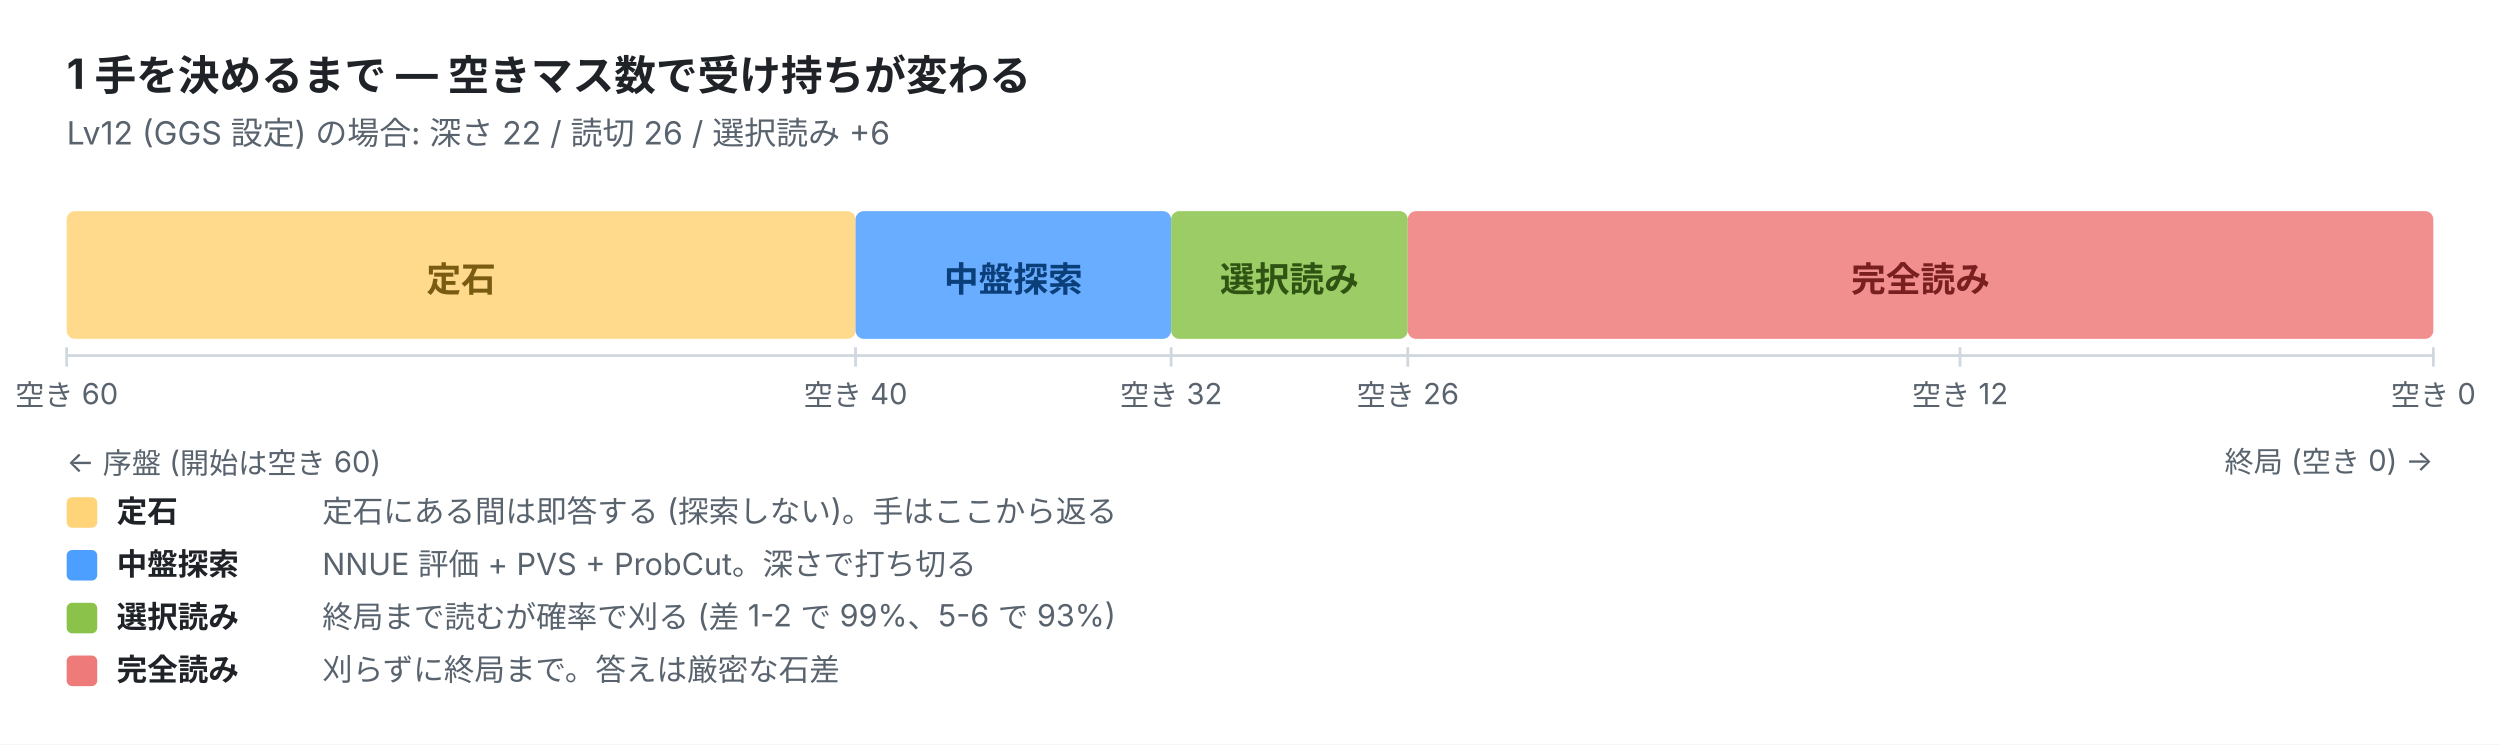
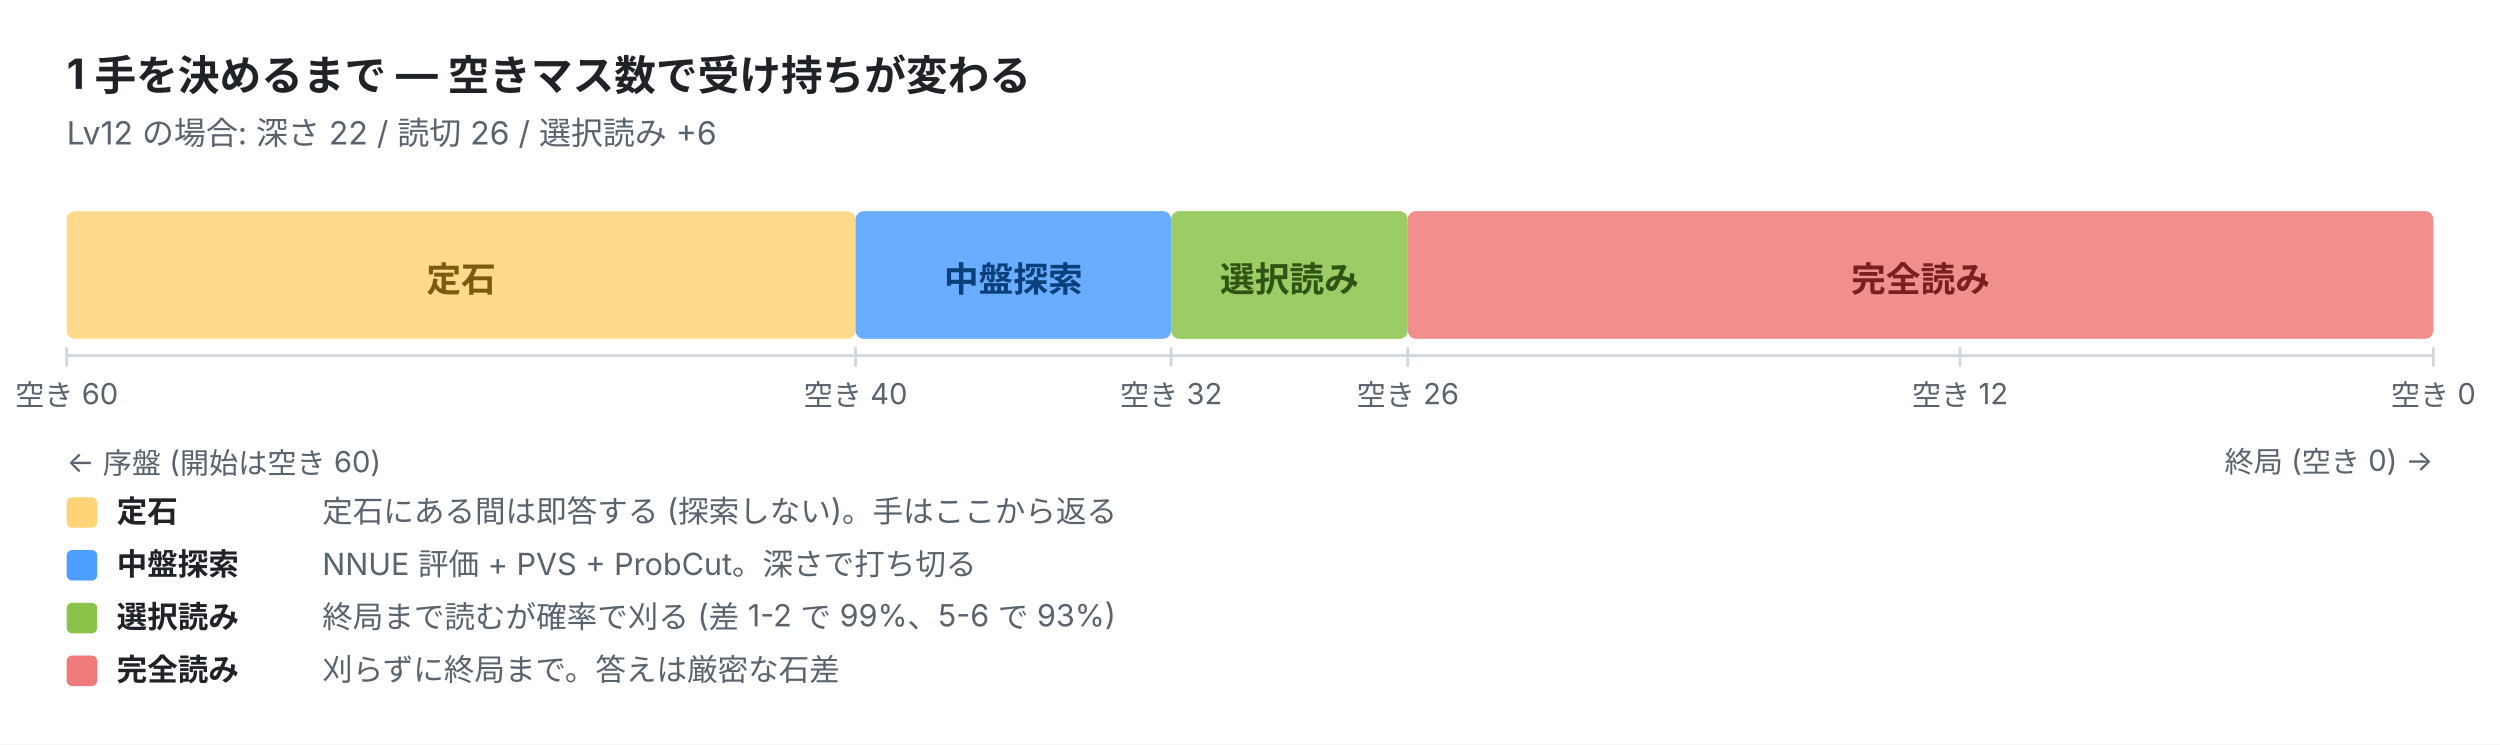
<svg xmlns="http://www.w3.org/2000/svg" width="900" height="268" viewBox="0 0 900 268" font-family="-apple-system, BlinkMacSystemFont, 'Hiragino Sans', sans-serif">
  <rect width="900" height="268" fill="#ffffff" />
  <text x="24" y="32" font-size="15" font-weight="700" fill="#1f2328">1 手を決めるまで — 空きマス数で受け持ちが変わる</text>
-   <text x="24" y="52" font-size="11.5" fill="#59636e">Lv12 (GGS 設定) の場合: 深さ 22 / 読切 26 / 選択読み +6</text>
+   <text x="24" y="52" font-size="11.5" fill="#59636e">Lv12 の場合: 深さ 22 / 読切 26 / 選択読み +6</text>
  <rect x="24.0" y="76" width="284.0" height="46" fill="#ffd479" opacity="0.85" rx="3" />
  <text x="166.0" y="105" font-size="12.5" font-weight="700" fill="#7a5b12" text-anchor="middle">定石</text>
  <rect x="308.0" y="76" width="113.6" height="46" fill="#4d9fff" opacity="0.85" rx="3" />
  <text x="364.8" y="105" font-size="12.5" font-weight="700" fill="#0b3f7a" text-anchor="middle">中盤探索</text>
  <rect x="421.6" y="76" width="85.2" height="46" fill="#8bc34a" opacity="0.85" rx="3" />
  <text x="464.2" y="105" font-size="12.5" font-weight="700" fill="#2f5312" text-anchor="middle">選択読み</text>
  <rect x="506.8" y="76" width="369.2" height="46" fill="#ef7a7a" opacity="0.85" rx="3" />
  <text x="691.4" y="105" font-size="12.5" font-weight="700" fill="#7a1f1f" text-anchor="middle">完全読み</text>
  <line x1="24" y1="128" x2="876" y2="128" stroke="#d0d7de" />
  <line x1="24.0" y1="125" x2="24.0" y2="132" stroke="#d0d7de" />
  <text x="24.0" y="146" font-size="10.5" fill="#59636e" text-anchor="middle">空き 60</text>
  <line x1="308.0" y1="125" x2="308.0" y2="132" stroke="#d0d7de" />
  <text x="308.0" y="146" font-size="10.5" fill="#59636e" text-anchor="middle">空き 40</text>
  <line x1="421.6" y1="125" x2="421.6" y2="132" stroke="#d0d7de" />
  <text x="421.6" y="146" font-size="10.5" fill="#59636e" text-anchor="middle">空き 32</text>
  <line x1="506.8" y1="125" x2="506.8" y2="132" stroke="#d0d7de" />
  <text x="506.8" y="146" font-size="10.5" fill="#59636e" text-anchor="middle">空き 26</text>
  <line x1="705.6" y1="125" x2="705.6" y2="132" stroke="#d0d7de" />
  <text x="705.6" y="146" font-size="10.5" fill="#59636e" text-anchor="middle">空き 12</text>
  <line x1="876.0" y1="125" x2="876.0" y2="132" stroke="#d0d7de" />
  <text x="876.0" y="146" font-size="10.5" fill="#59636e" text-anchor="middle">空き 0</text>
  <text x="24" y="170" font-size="10.5" fill="#59636e">← 序盤 (開始は空き 60)</text>
  <text x="876" y="170" font-size="10.5" fill="#59636e" text-anchor="end">終局 (空き 0) →</text>
  <rect x="24" y="179" width="11" height="11" rx="2" fill="#ffd479" />
  <text x="42" y="188" font-size="11" font-weight="600" fill="#1f2328">定石</text>
  <text x="116" y="188" font-size="11" fill="#59636e">定石にある間は即答する (探索しない)。手はここから返る</text>
  <rect x="24" y="198" width="11" height="11" rx="2" fill="#4d9fff" />
  <text x="42" y="207" font-size="11" font-weight="600" fill="#1f2328">中盤探索</text>
  <text x="116" y="207" font-size="11" fill="#59636e">NNUE 評価 + PVS + ProbCut。深さで打ち切る</text>
  <rect x="24" y="217" width="11" height="11" rx="2" fill="#8bc34a" />
  <text x="42" y="226" font-size="11" font-weight="600" fill="#1f2328">選択読み</text>
  <text x="116" y="226" font-size="11" fill="#59636e">終局まで読むが確率で刈る (差 1-2 で 99%、5-6 で 93%)</text>
  <rect x="24" y="236" width="11" height="11" rx="2" fill="#ef7a7a" />
  <text x="42" y="245" font-size="11" font-weight="600" fill="#1f2328">完全読み</text>
  <text x="116" y="245" font-size="11" fill="#59636e">刈らずに終局まで。答えは厳密な石差</text>
</svg>
